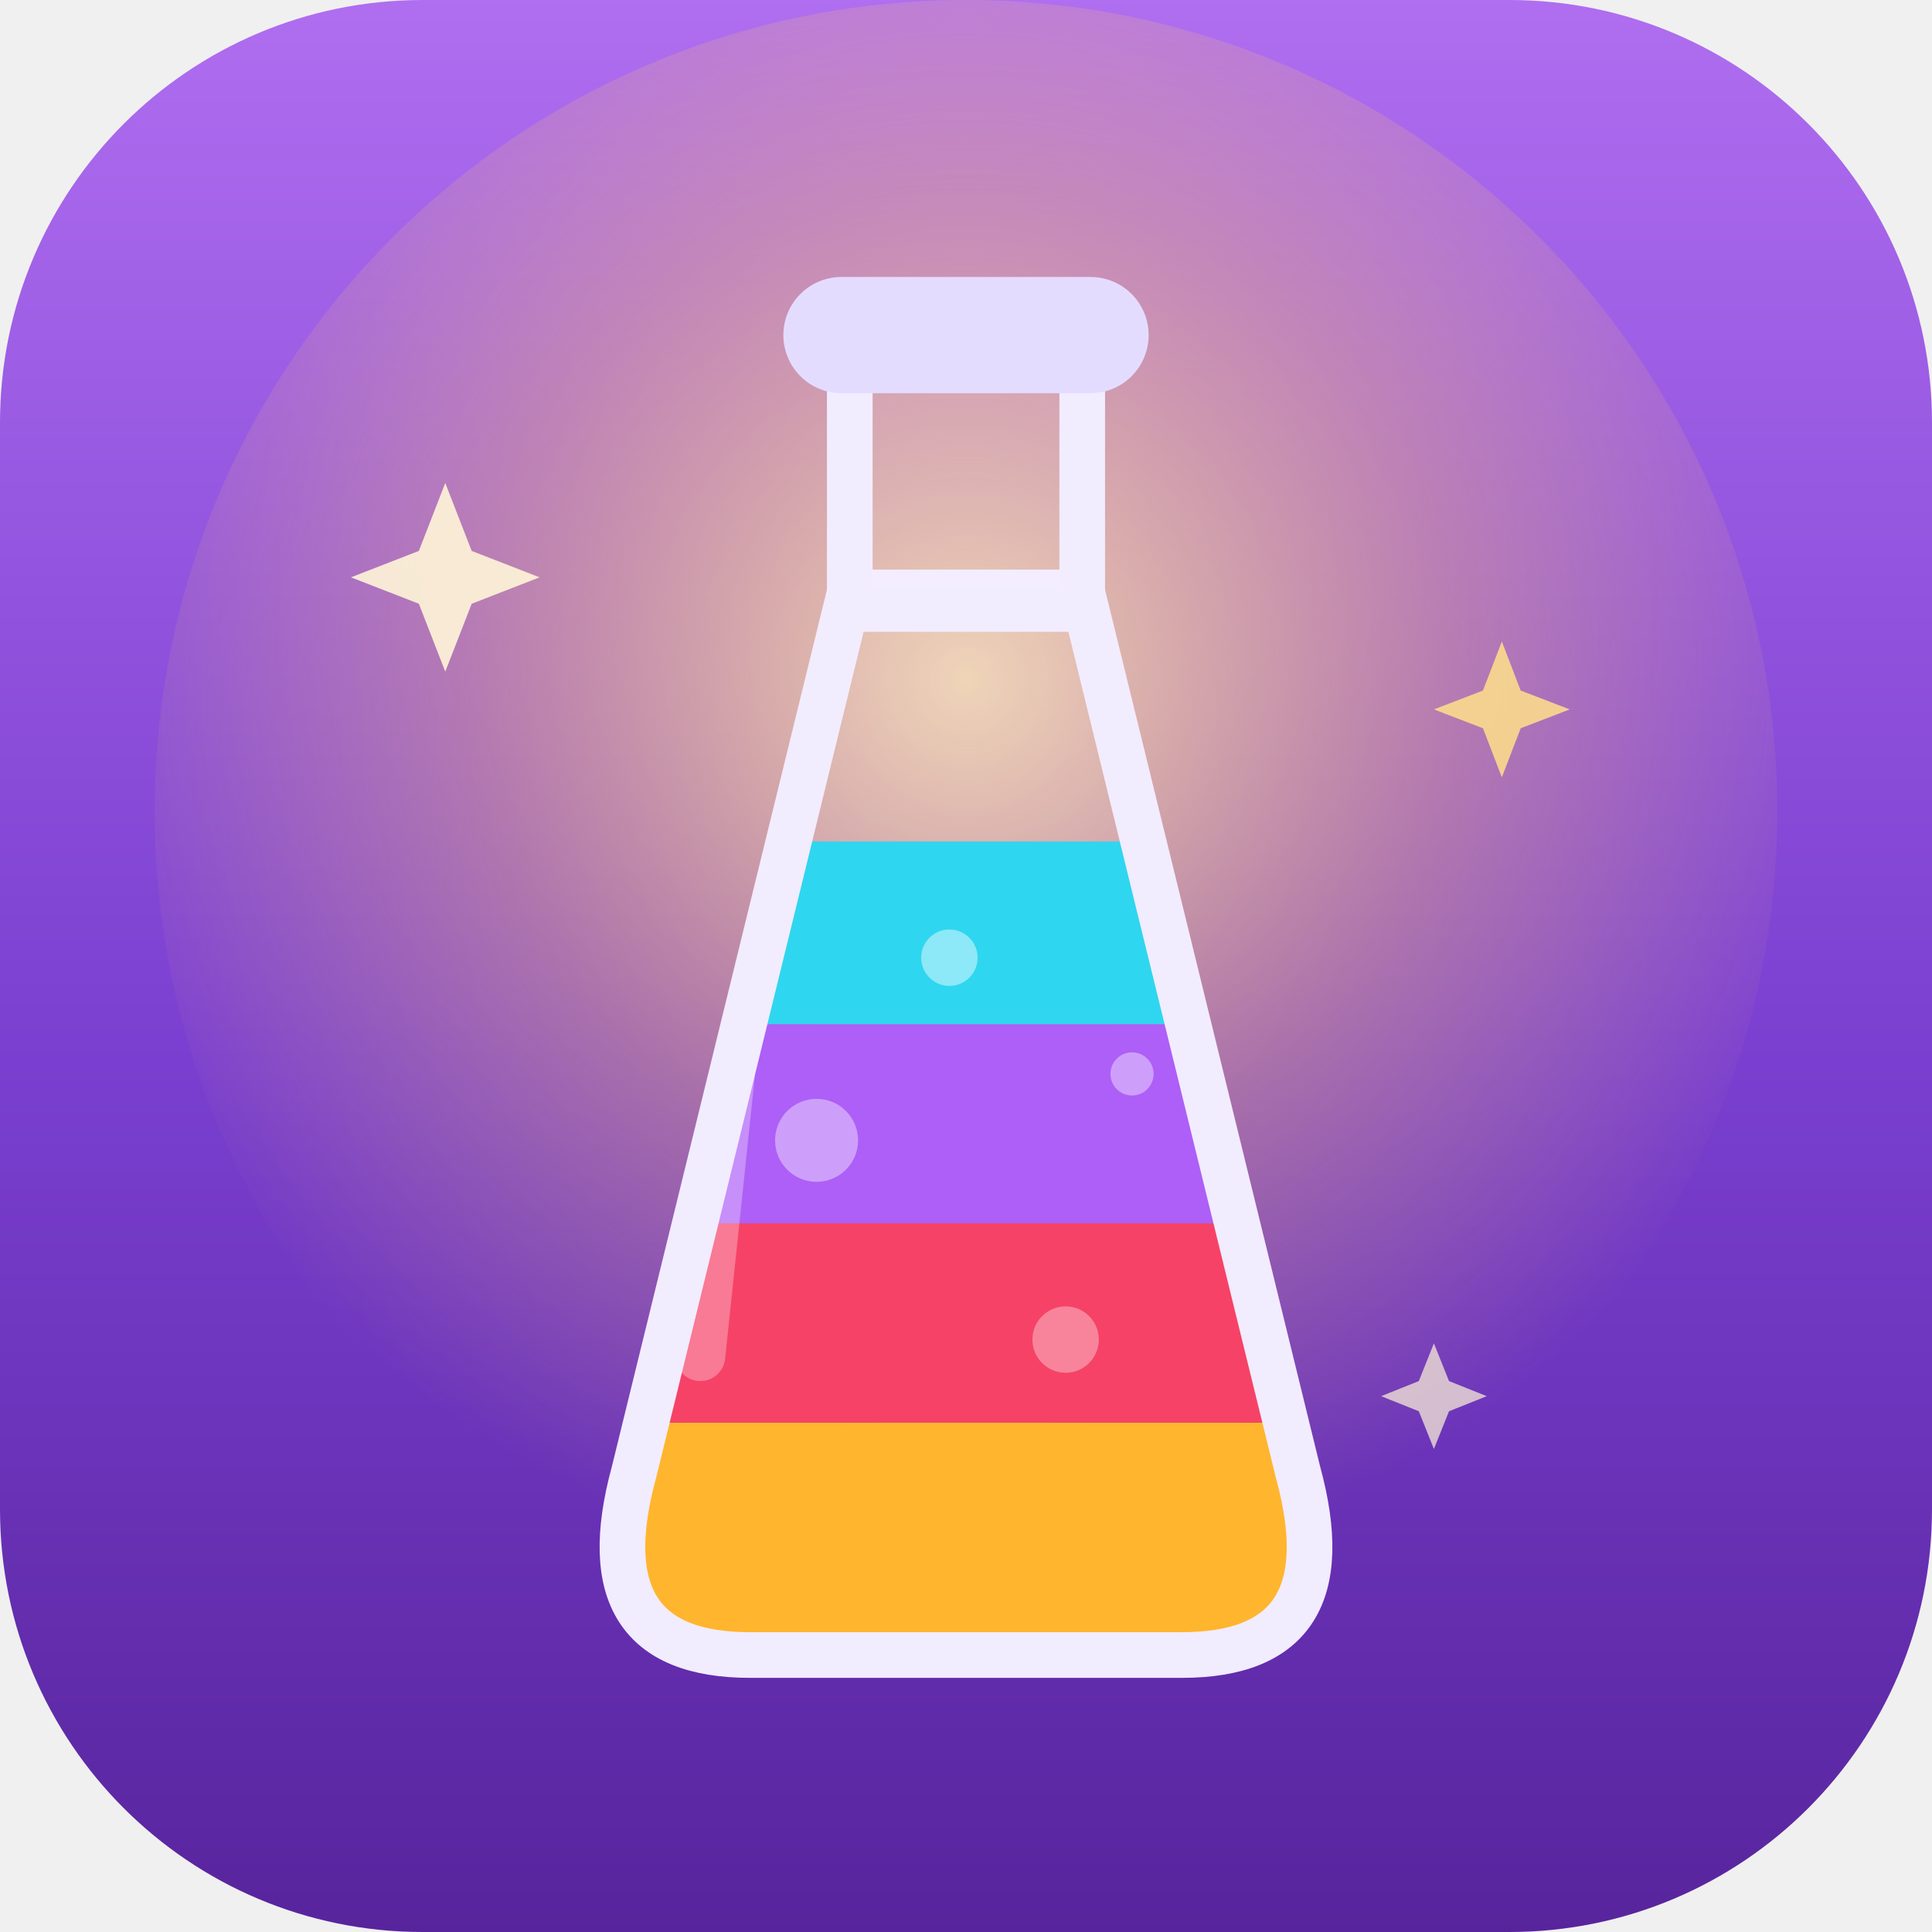
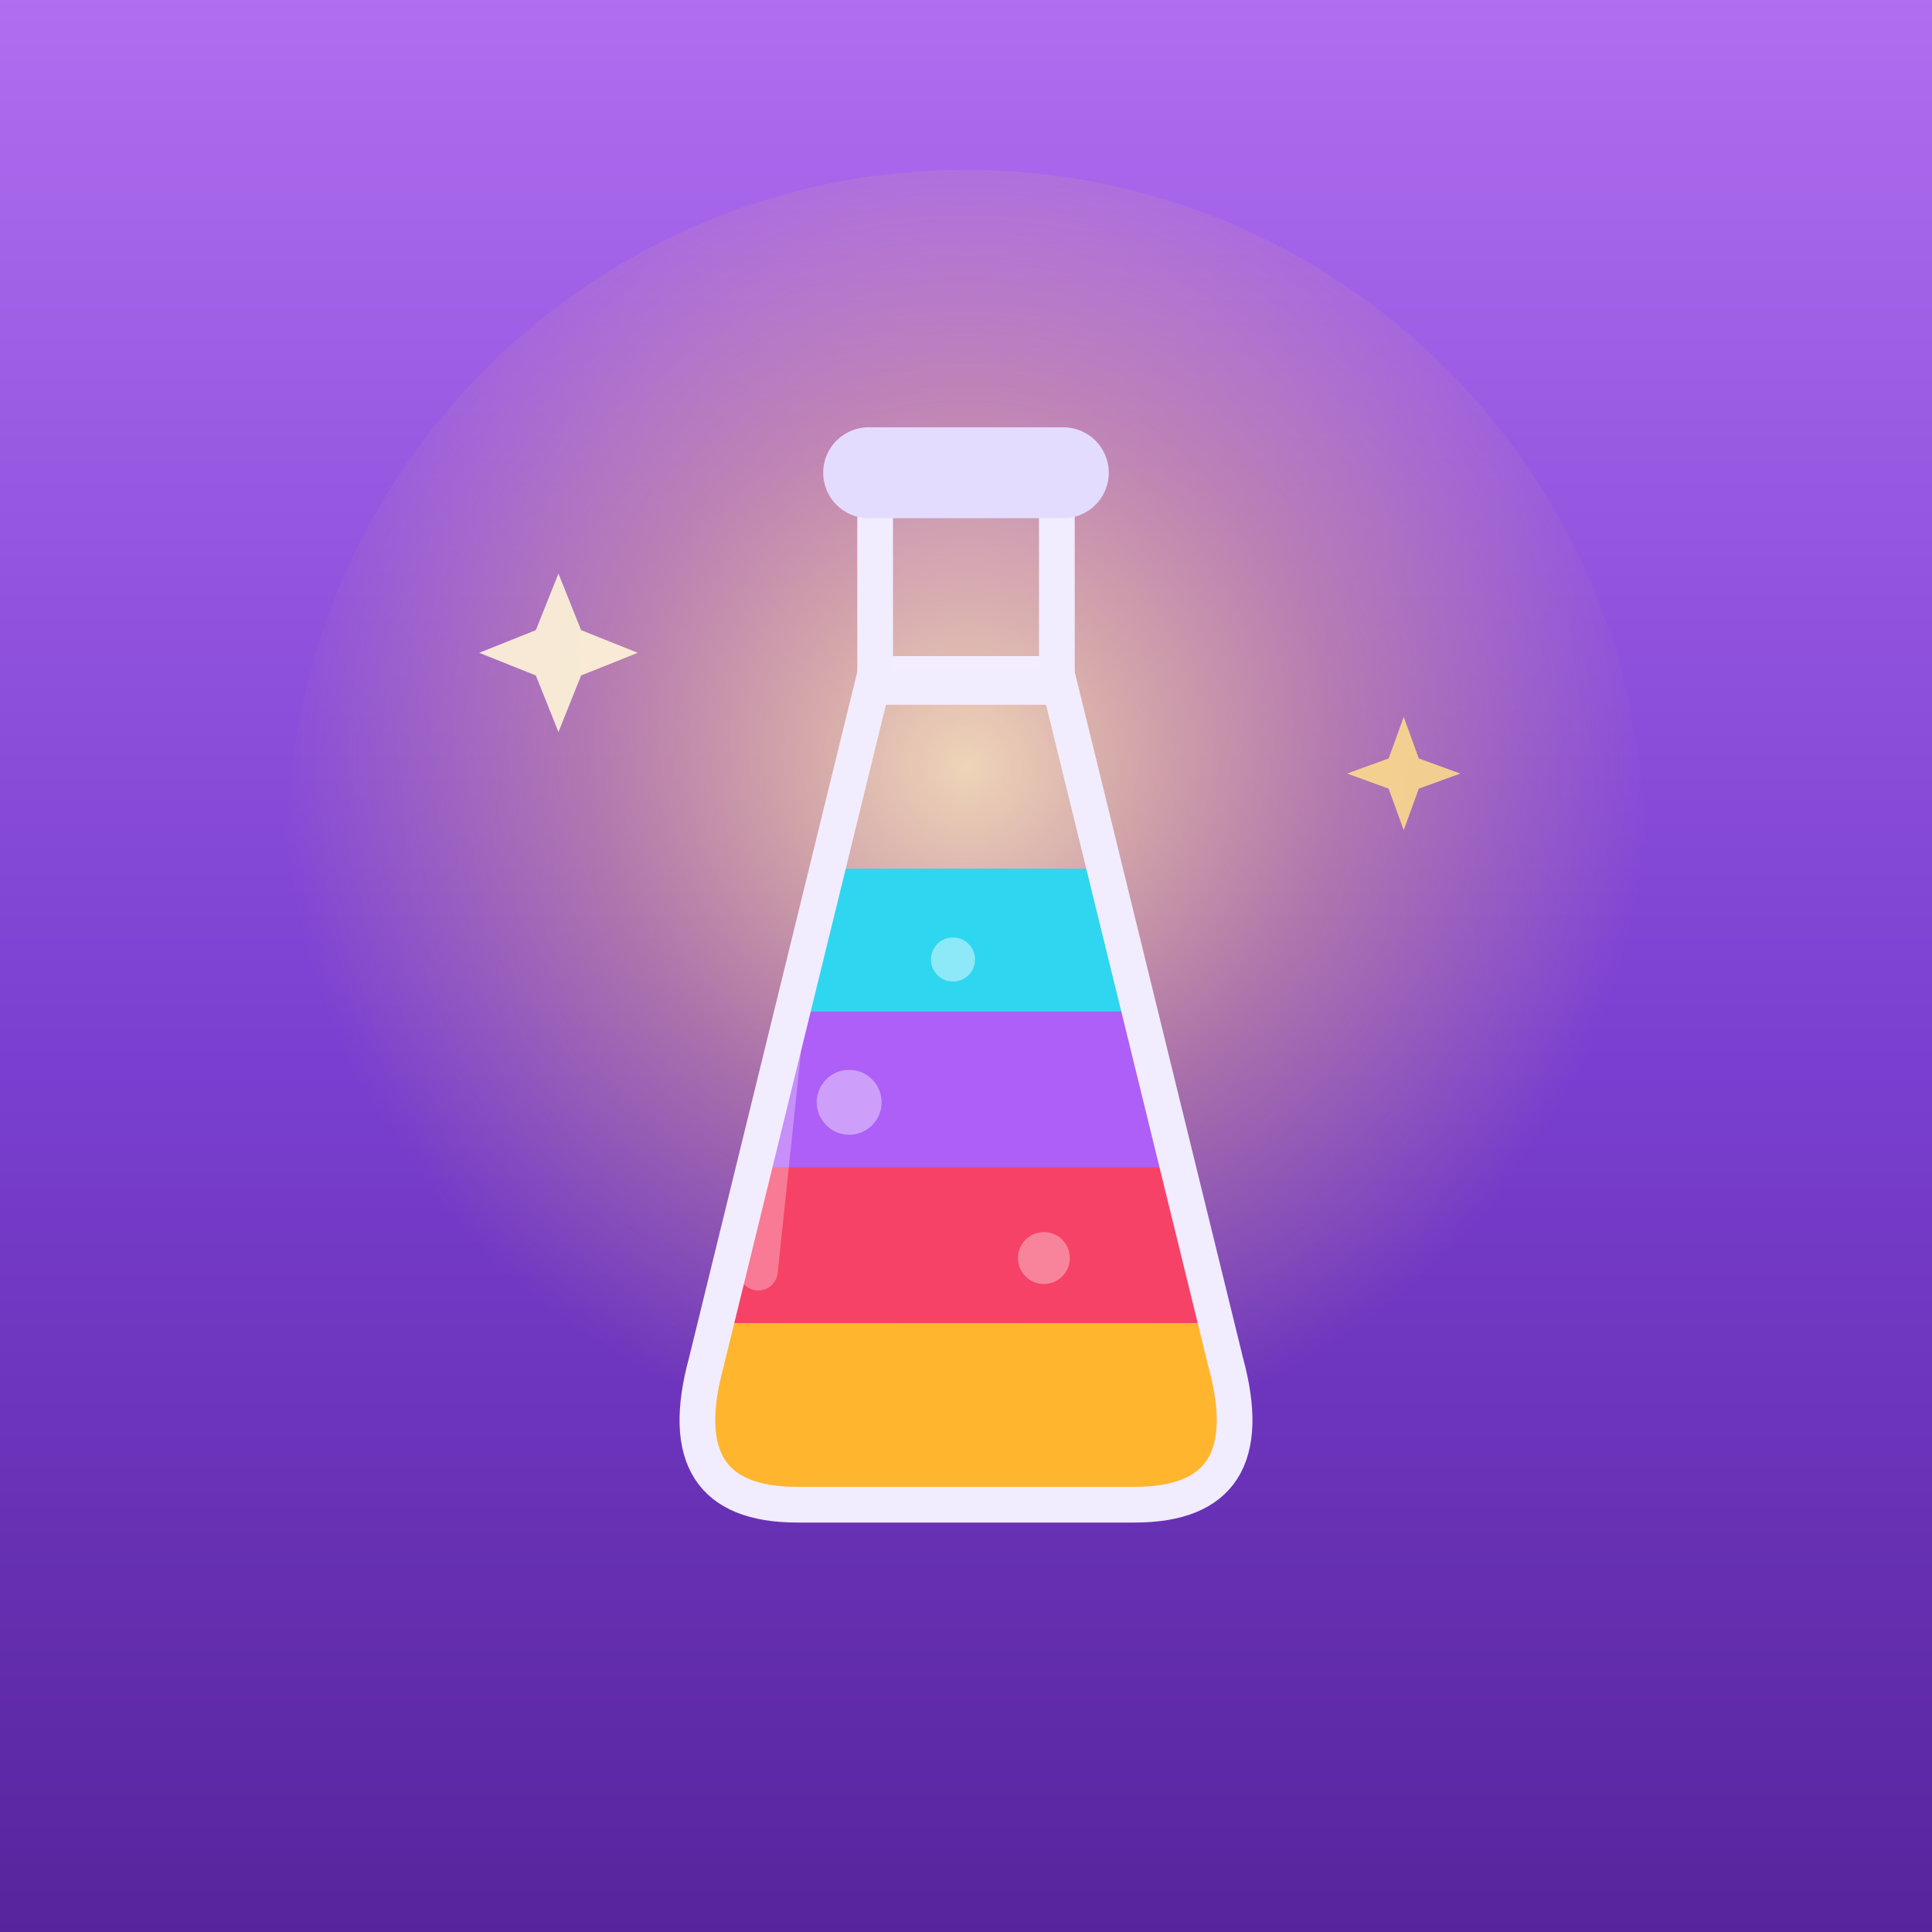
<svg xmlns="http://www.w3.org/2000/svg" viewBox="0 0 512 512">
  <defs>
    <linearGradient id="bg" x1="0" y1="0" x2="0" y2="1">
      <stop offset="0" stop-color="#b06ef0" />
      <stop offset="0.55" stop-color="#7a3fd0" />
      <stop offset="1" stop-color="#57249c" />
    </linearGradient>
-     <radialGradient id="glow" cx="0.5" cy="0.42" r="0.55">
+     <radialGradient id="glow" cx="0.5" cy="0.44" r="0.5">
      <stop offset="0" stop-color="#ffe9ad" stop-opacity="0.85" />
      <stop offset="0.55" stop-color="#ffca67" stop-opacity="0.35" />
      <stop offset="1" stop-color="#ffca67" stop-opacity="0" />
    </radialGradient>
-     <clipPath id="flaskclip">
+     <clipPath id="flaskclip-m">
      <path d="M86 46 L60 152 Q54 174 74 174 L126 174 Q146 174 140 152 L114 46 Z" />
    </clipPath>
  </defs>
-   <rect width="512" height="512" rx="112" fill="url(#bg)" />
-   <circle cx="256" cy="215" r="215" fill="url(#glow)" />
-   <g transform="translate(256 256) scale(2.2) translate(-100 -91)">
-     <g clip-path="url(#flaskclip)">
+   <rect width="512" height="512" fill="url(#bg)" />
+   <circle cx="256" cy="225" r="180" fill="url(#glow)" />
+   <g transform="translate(256 256) scale(1.72) translate(-100 -91)">
+     <g clip-path="url(#flaskclip-m)">
      <rect x="40" y="146" width="120" height="30" fill="#ffb020" />
      <rect x="40" y="122" width="120" height="24" fill="#f5365c" />
      <rect x="40" y="98" width="120" height="24" fill="#a855f7" />
      <rect x="40" y="76" width="120" height="22" fill="#22d3ee" />
      <circle cx="82" cy="112" r="5" fill="#fff" opacity="0.4" />
      <circle cx="112" cy="136" r="4" fill="#fff" opacity="0.35" />
      <circle cx="98" cy="90" r="3.4" fill="#fff" opacity="0.45" />
-       <circle cx="120" cy="104" r="2.6" fill="#fff" opacity="0.4" />
      <path d="M76 62 L68 138" stroke="#fff" stroke-width="6" stroke-linecap="round" opacity="0.3" />
    </g>
    <path d="M86 46 L60 152 Q54 174 74 174 L126 174 Q146 174 140 152 L114 46 Z" fill="rgba(255,255,255,0.06)" stroke="#f2ecff" stroke-width="5.5" stroke-linejoin="round" />
    <path d="M86 18 h28 v30 h-28 Z" fill="rgba(255,255,255,0.06)" stroke="#f2ecff" stroke-width="5.5" stroke-linejoin="round" />
    <rect x="78" y="8" width="44" height="14" rx="7" fill="#e4dcff" />
  </g>
-   <path d="M118 128 l7 18 18 7 -18 7 -7 18 -7 -18 -18 -7 18 -7 z" fill="#fff6d8" opacity="0.9" />
-   <path d="M398 170 l5 13 13 5 -13 5 -5 13 -5 -13 -13 -5 13 -5 z" fill="#ffe08a" opacity="0.85" />
-   <path d="M380 356 l4 10 10 4 -10 4 -4 10 -4 -10 -10 -4 10 -4 z" fill="#fff6d8" opacity="0.7" />
+   <path d="M148 152 l6 15 15 6 -15 6 -6 15 -6 -15 -15 -6 15 -6 z" fill="#fff6d8" opacity="0.9" />
+   <path d="M372 190 l4 11 11 4 -11 4 -4 11 -4 -11 -11 -4 11 -4 z" fill="#ffe08a" opacity="0.85" />
</svg>
